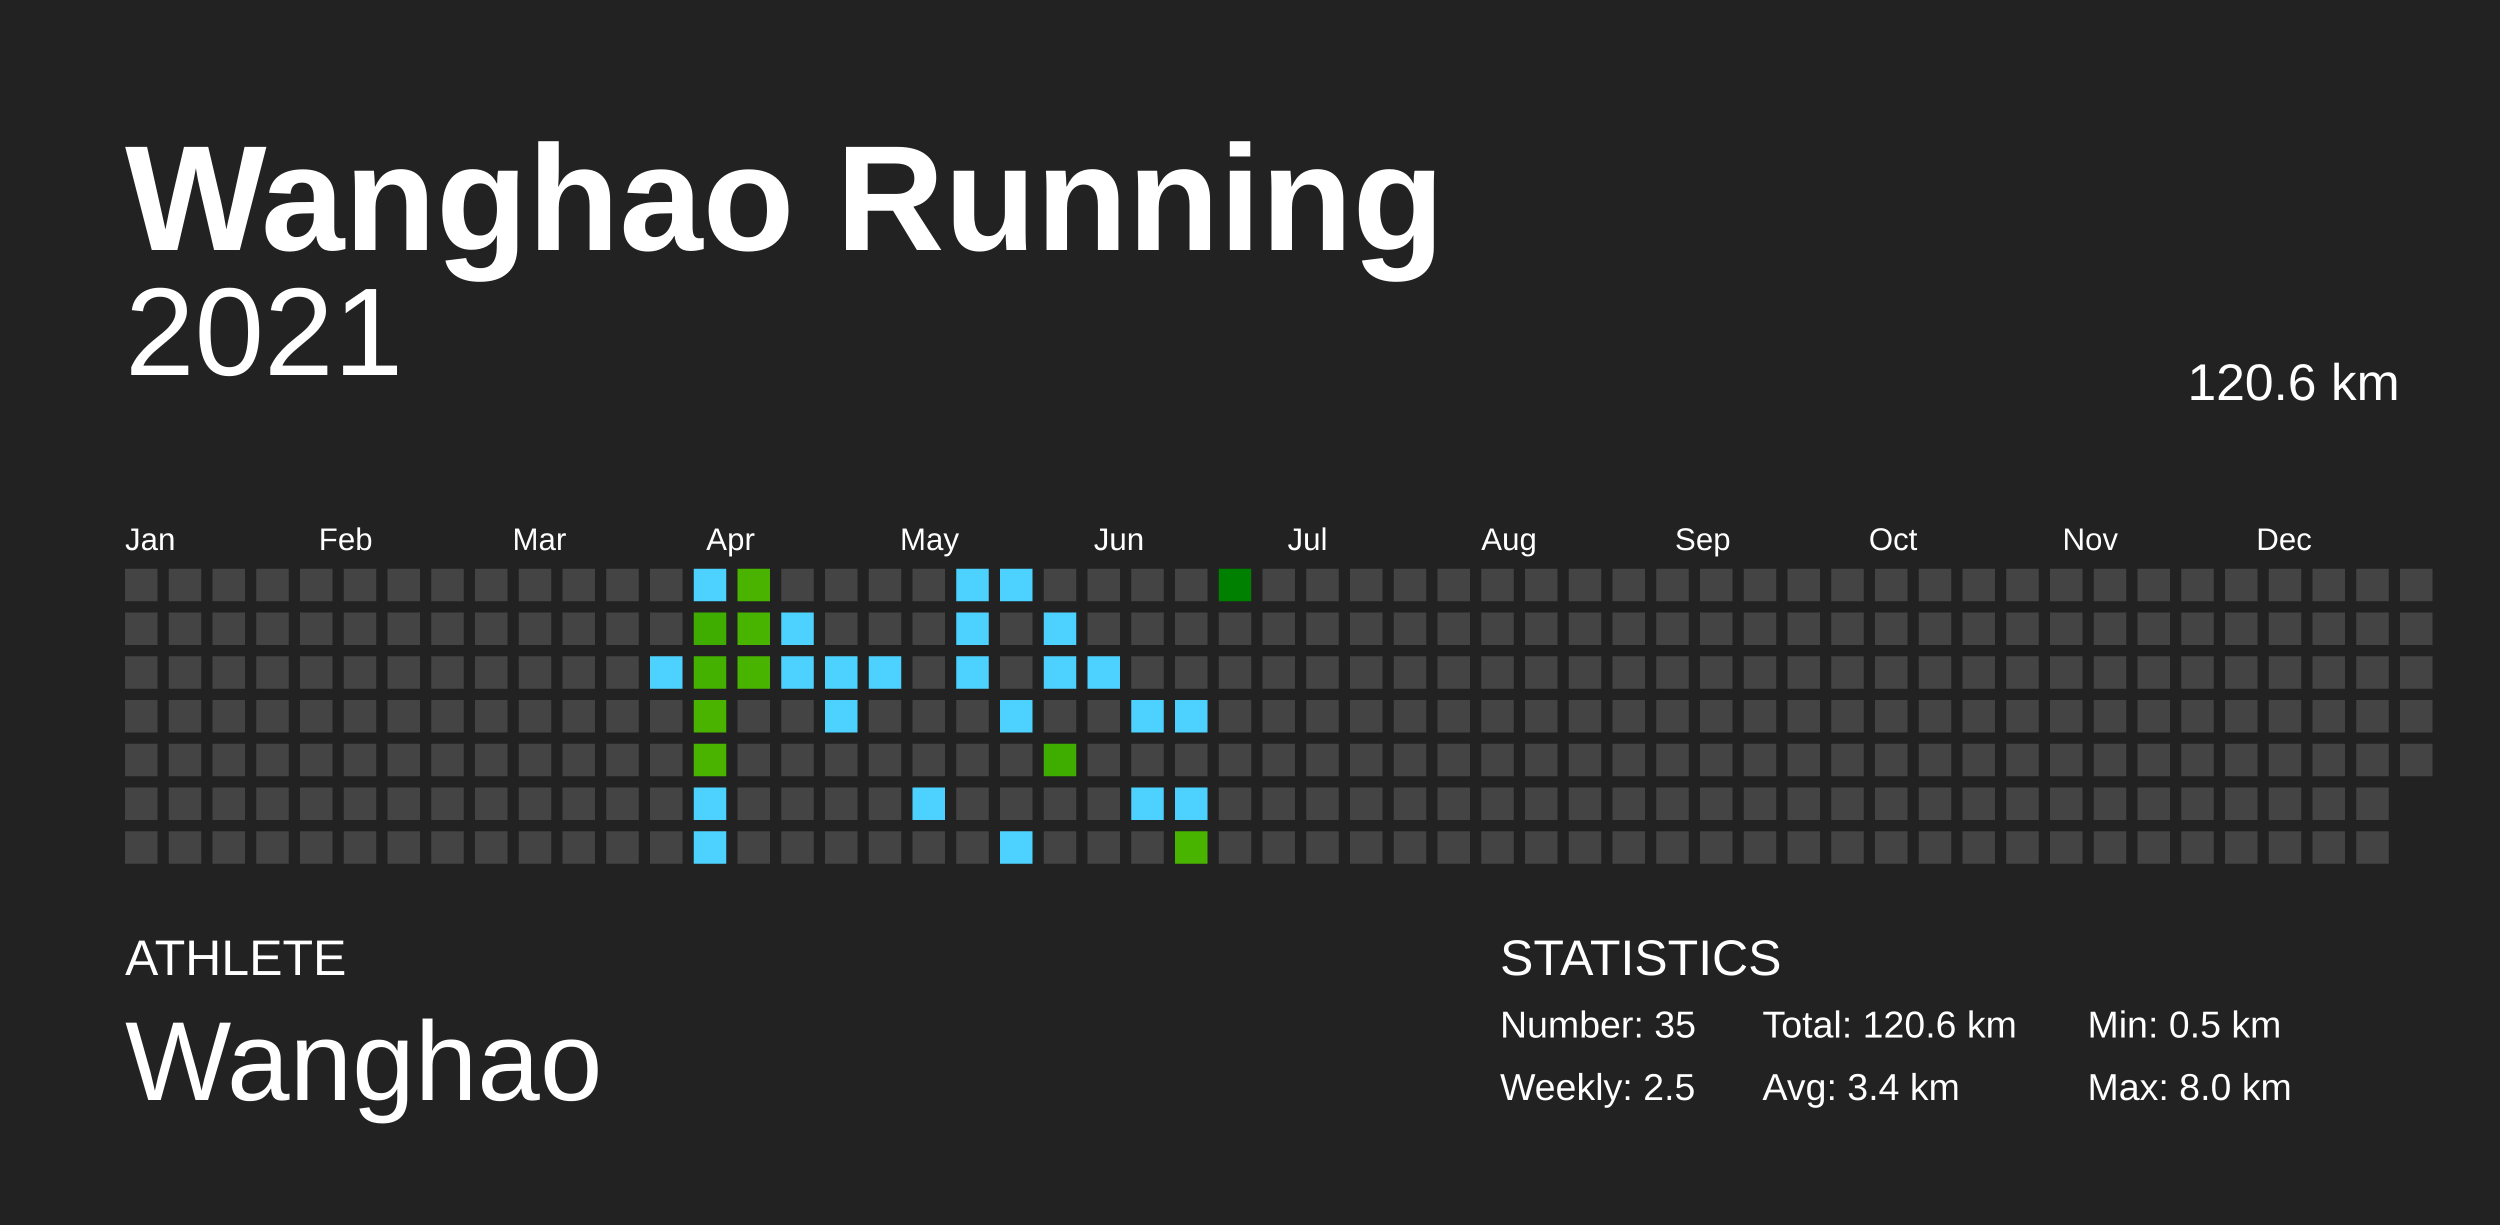
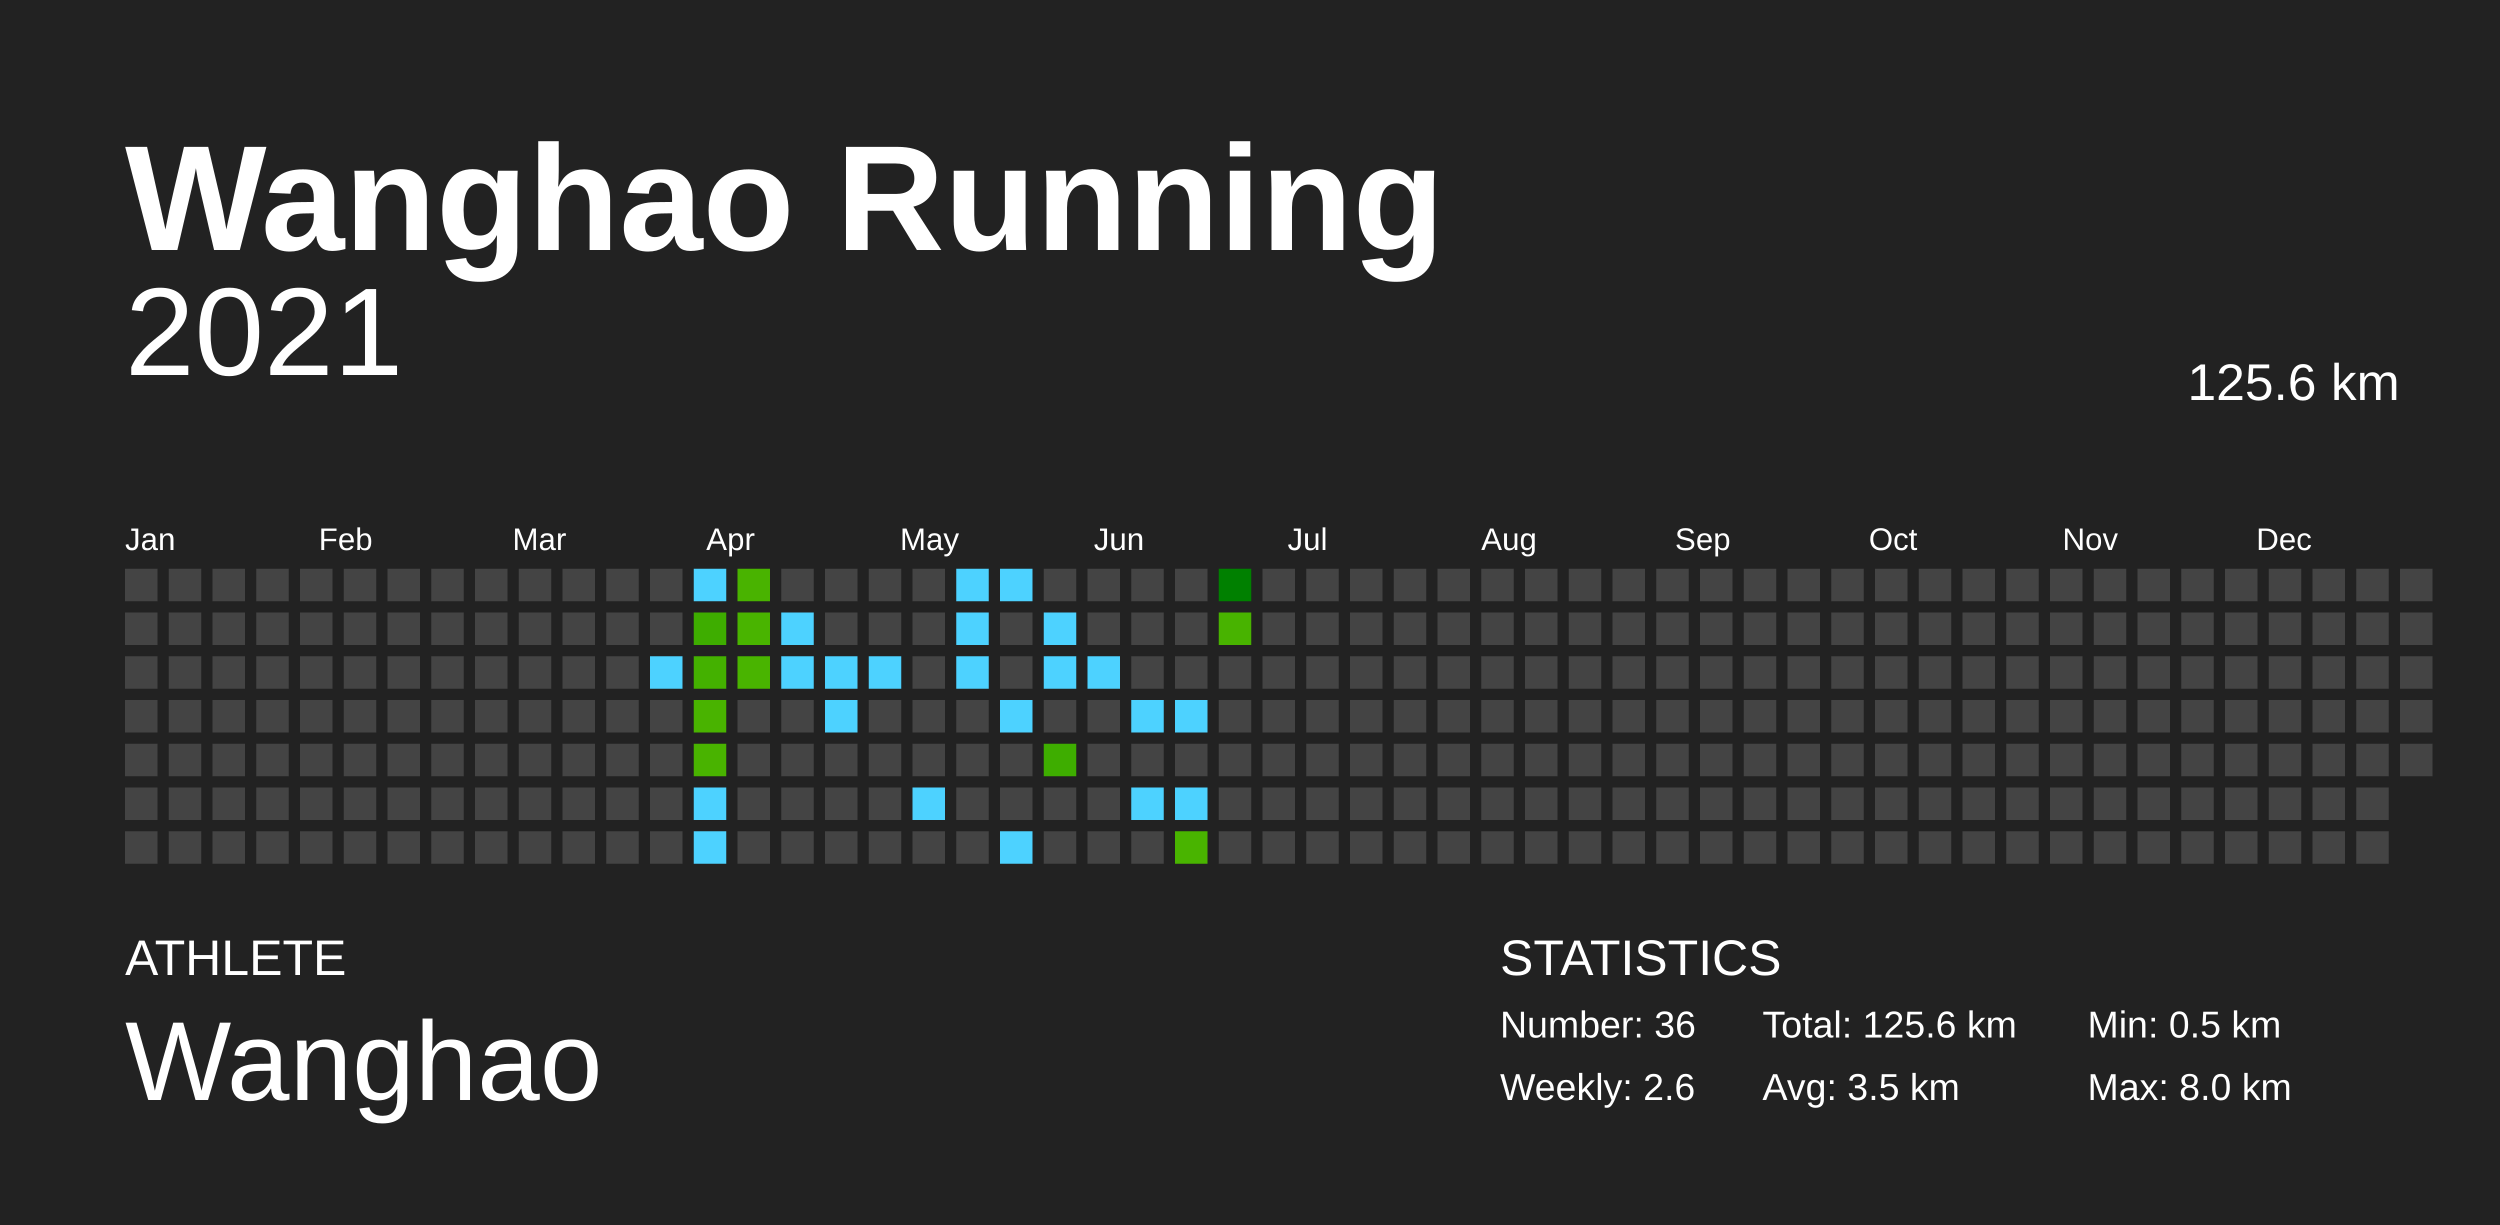
<svg xmlns="http://www.w3.org/2000/svg" baseProfile="full" height="98mm" version="1.1" viewBox="0,0,200,98" width="200mm">
  <defs />
  <rect fill="#222222" height="98" width="200" x="0" y="0" />
  <text fill="#FFFFFF" style="font-size:12px; font-family:Arial; font-weight:bold;" x="10" y="20">Wanghao Running</text>
  <text fill="#FFFFFF" style="font-size:4px; font-family:Arial" x="10" y="78">ATHLETE</text>
  <text fill="#FFFFFF" style="font-size:9px; font-family:Arial" x="10" y="88">Wanghao</text>
  <text fill="#FFFFFF" style="font-size:4px; font-family:Arial" x="120" y="78">STATISTICS</text>
-   <text fill="#FFFFFF" style="font-size:3px; font-family:Arial" x="120" y="83">Number: 35</text>
-   <text fill="#FFFFFF" style="font-size:3px; font-family:Arial" x="120" y="88">Weekly: 2.5</text>
-   <text fill="#FFFFFF" style="font-size:3px; font-family:Arial" x="141" y="83">Total: 120.6 km</text>
-   <text fill="#FFFFFF" style="font-size:3px; font-family:Arial" x="141" y="88">Avg: 3.4 km</text>
+   <text fill="#FFFFFF" style="font-size:3px; font-family:Arial" x="120" y="83">Number: 36</text>
+   <text fill="#FFFFFF" style="font-size:3px; font-family:Arial" x="120" y="88">Weekly: 2.6</text>
+   <text fill="#FFFFFF" style="font-size:3px; font-family:Arial" x="141" y="83">Total: 125.6 km</text>
+   <text fill="#FFFFFF" style="font-size:3px; font-family:Arial" x="141" y="88">Avg: 3.5 km</text>
  <text fill="#FFFFFF" style="font-size:3px; font-family:Arial" x="167" y="83">Min: 0.5 km</text>
  <text fill="#FFFFFF" style="font-size:3px; font-family:Arial" x="167" y="88">Max: 8.0 km</text>
  <text alignment-baseline="hanging" fill="#FFFFFF" style="font-size:10.0px; font-family:Arial;" x="10" y="30">2021</text>
-   <text alignment-baseline="hanging" fill="#FFFFFF" style="font-size:4.125px; font-family:Arial;" x="175" y="32">120.6 km</text>
+   <text alignment-baseline="hanging" fill="#FFFFFF" style="font-size:4.125px; font-family:Arial;" x="175" y="32">125.6 km</text>
  <text fill="#FFFFFF" style="font-size:2.5px; font-family:Arial" x="10.0" y="44">Jan</text>
  <text fill="#FFFFFF" style="font-size:2.5px; font-family:Arial" x="25.5" y="44">Feb</text>
  <text fill="#FFFFFF" style="font-size:2.5px; font-family:Arial" x="41.0" y="44">Mar</text>
  <text fill="#FFFFFF" style="font-size:2.5px; font-family:Arial" x="56.5" y="44">Apr</text>
  <text fill="#FFFFFF" style="font-size:2.5px; font-family:Arial" x="72.0" y="44">May</text>
  <text fill="#FFFFFF" style="font-size:2.5px; font-family:Arial" x="87.5" y="44">Jun</text>
  <text fill="#FFFFFF" style="font-size:2.5px; font-family:Arial" x="103.0" y="44">Jul</text>
  <text fill="#FFFFFF" style="font-size:2.5px; font-family:Arial" x="118.5" y="44">Aug</text>
  <text fill="#FFFFFF" style="font-size:2.5px; font-family:Arial" x="134.0" y="44">Sep</text>
  <text fill="#FFFFFF" style="font-size:2.5px; font-family:Arial" x="149.5" y="44">Oct</text>
  <text fill="#FFFFFF" style="font-size:2.5px; font-family:Arial" x="165.0" y="44">Nov</text>
  <text fill="#FFFFFF" style="font-size:2.5px; font-family:Arial" x="180.5" y="44">Dec</text>
  <rect fill="#444444" height="2.6" width="2.6" x="10.0" y="45.5" />
  <rect fill="#444444" height="2.6" width="2.6" x="10.0" y="49.0" />
  <rect fill="#444444" height="2.6" width="2.6" x="10.0" y="52.5" />
  <rect fill="#444444" height="2.6" width="2.6" x="10.0" y="56.0" />
  <rect fill="#444444" height="2.6" width="2.6" x="10.0" y="59.5" />
  <rect fill="#444444" height="2.6" width="2.6" x="10.0" y="63.0" />
  <rect fill="#444444" height="2.6" width="2.6" x="10.0" y="66.5" />
  <rect fill="#444444" height="2.6" width="2.6" x="13.5" y="45.5" />
  <rect fill="#444444" height="2.6" width="2.6" x="13.5" y="49.0" />
  <rect fill="#444444" height="2.6" width="2.6" x="13.5" y="52.5" />
  <rect fill="#444444" height="2.6" width="2.6" x="13.5" y="56.0" />
  <rect fill="#444444" height="2.6" width="2.6" x="13.5" y="59.5" />
  <rect fill="#444444" height="2.6" width="2.6" x="13.5" y="63.0" />
  <rect fill="#444444" height="2.6" width="2.6" x="13.5" y="66.5" />
  <rect fill="#444444" height="2.6" width="2.6" x="17.0" y="45.5" />
  <rect fill="#444444" height="2.6" width="2.6" x="17.0" y="49.0" />
  <rect fill="#444444" height="2.6" width="2.6" x="17.0" y="52.5" />
  <rect fill="#444444" height="2.6" width="2.6" x="17.0" y="56.0" />
  <rect fill="#444444" height="2.6" width="2.6" x="17.0" y="59.5" />
  <rect fill="#444444" height="2.6" width="2.6" x="17.0" y="63.0" />
  <rect fill="#444444" height="2.6" width="2.6" x="17.0" y="66.5" />
  <rect fill="#444444" height="2.6" width="2.6" x="20.5" y="45.5" />
  <rect fill="#444444" height="2.6" width="2.6" x="20.5" y="49.0" />
  <rect fill="#444444" height="2.6" width="2.6" x="20.5" y="52.5" />
  <rect fill="#444444" height="2.6" width="2.6" x="20.5" y="56.0" />
  <rect fill="#444444" height="2.6" width="2.6" x="20.5" y="59.5" />
  <rect fill="#444444" height="2.6" width="2.6" x="20.5" y="63.0" />
  <rect fill="#444444" height="2.6" width="2.6" x="20.5" y="66.5" />
  <rect fill="#444444" height="2.6" width="2.6" x="24.0" y="45.5" />
  <rect fill="#444444" height="2.6" width="2.6" x="24.0" y="49.0" />
  <rect fill="#444444" height="2.6" width="2.6" x="24.0" y="52.5" />
  <rect fill="#444444" height="2.6" width="2.6" x="24.0" y="56.0" />
  <rect fill="#444444" height="2.6" width="2.6" x="24.0" y="59.5" />
  <rect fill="#444444" height="2.6" width="2.6" x="24.0" y="63.0" />
  <rect fill="#444444" height="2.6" width="2.6" x="24.0" y="66.5" />
  <rect fill="#444444" height="2.6" width="2.6" x="27.5" y="45.5" />
  <rect fill="#444444" height="2.6" width="2.6" x="27.5" y="49.0" />
  <rect fill="#444444" height="2.6" width="2.6" x="27.5" y="52.5" />
  <rect fill="#444444" height="2.6" width="2.6" x="27.5" y="56.0" />
  <rect fill="#444444" height="2.6" width="2.6" x="27.5" y="59.5" />
  <rect fill="#444444" height="2.6" width="2.6" x="27.5" y="63.0" />
  <rect fill="#444444" height="2.6" width="2.6" x="27.5" y="66.5" />
  <rect fill="#444444" height="2.6" width="2.6" x="31.0" y="45.5" />
  <rect fill="#444444" height="2.6" width="2.6" x="31.0" y="49.0" />
  <rect fill="#444444" height="2.6" width="2.6" x="31.0" y="52.5" />
  <rect fill="#444444" height="2.6" width="2.6" x="31.0" y="56.0" />
  <rect fill="#444444" height="2.6" width="2.6" x="31.0" y="59.5" />
  <rect fill="#444444" height="2.6" width="2.6" x="31.0" y="63.0" />
  <rect fill="#444444" height="2.6" width="2.6" x="31.0" y="66.5" />
  <rect fill="#444444" height="2.6" width="2.6" x="34.5" y="45.5" />
  <rect fill="#444444" height="2.6" width="2.6" x="34.5" y="49.0" />
  <rect fill="#444444" height="2.6" width="2.6" x="34.5" y="52.5" />
  <rect fill="#444444" height="2.6" width="2.6" x="34.5" y="56.0" />
  <rect fill="#444444" height="2.6" width="2.6" x="34.5" y="59.5" />
  <rect fill="#444444" height="2.6" width="2.6" x="34.5" y="63.0" />
  <rect fill="#444444" height="2.6" width="2.6" x="34.5" y="66.5" />
  <rect fill="#444444" height="2.6" width="2.6" x="38.0" y="45.5" />
  <rect fill="#444444" height="2.6" width="2.6" x="38.0" y="49.0" />
  <rect fill="#444444" height="2.6" width="2.6" x="38.0" y="52.5" />
  <rect fill="#444444" height="2.6" width="2.6" x="38.0" y="56.0" />
  <rect fill="#444444" height="2.6" width="2.6" x="38.0" y="59.5" />
  <rect fill="#444444" height="2.6" width="2.6" x="38.0" y="63.0" />
  <rect fill="#444444" height="2.6" width="2.6" x="38.0" y="66.5" />
  <rect fill="#444444" height="2.6" width="2.6" x="41.5" y="45.5" />
  <rect fill="#444444" height="2.6" width="2.6" x="41.5" y="49.0" />
  <rect fill="#444444" height="2.6" width="2.6" x="41.5" y="52.5" />
  <rect fill="#444444" height="2.6" width="2.6" x="41.5" y="56.0" />
  <rect fill="#444444" height="2.6" width="2.6" x="41.5" y="59.5" />
  <rect fill="#444444" height="2.6" width="2.6" x="41.5" y="63.0" />
  <rect fill="#444444" height="2.6" width="2.6" x="41.5" y="66.5" />
  <rect fill="#444444" height="2.6" width="2.6" x="45.0" y="45.5" />
  <rect fill="#444444" height="2.6" width="2.6" x="45.0" y="49.0" />
  <rect fill="#444444" height="2.6" width="2.6" x="45.0" y="52.5" />
  <rect fill="#444444" height="2.6" width="2.6" x="45.0" y="56.0" />
  <rect fill="#444444" height="2.6" width="2.6" x="45.0" y="59.5" />
  <rect fill="#444444" height="2.6" width="2.6" x="45.0" y="63.0" />
  <rect fill="#444444" height="2.6" width="2.6" x="45.0" y="66.5" />
  <rect fill="#444444" height="2.6" width="2.6" x="48.5" y="45.5" />
  <rect fill="#444444" height="2.6" width="2.6" x="48.5" y="49.0" />
  <rect fill="#444444" height="2.6" width="2.6" x="48.5" y="52.5" />
  <rect fill="#444444" height="2.6" width="2.6" x="48.5" y="56.0" />
  <rect fill="#444444" height="2.6" width="2.6" x="48.5" y="59.5" />
  <rect fill="#444444" height="2.6" width="2.6" x="48.5" y="63.0" />
  <rect fill="#444444" height="2.6" width="2.6" x="48.5" y="66.5" />
  <rect fill="#444444" height="2.6" width="2.6" x="52.0" y="45.5" />
  <rect fill="#444444" height="2.6" width="2.6" x="52.0" y="49.0" />
  <rect fill="#4dd2ff" height="2.6" width="2.6" x="52.0" y="52.5" />
  <rect fill="#444444" height="2.6" width="2.6" x="52.0" y="56.0" />
  <rect fill="#444444" height="2.6" width="2.6" x="52.0" y="59.5" />
  <rect fill="#444444" height="2.6" width="2.6" x="52.0" y="63.0" />
  <rect fill="#444444" height="2.6" width="2.6" x="52.0" y="66.5" />
  <rect fill="#4dd2ff" height="2.6" width="2.6" x="55.5" y="45.5" />
  <rect fill="#3ead00" height="2.6" width="2.6" x="55.5" y="49.0" />
  <rect fill="#44b100" height="2.6" width="2.6" x="55.5" y="52.5" />
  <rect fill="#49b300" height="2.6" width="2.6" x="55.5" y="56.0" />
  <rect fill="#49b300" height="2.6" width="2.6" x="55.5" y="59.5" />
  <rect fill="#4dd2ff" height="2.6" width="2.6" x="55.5" y="63.0" />
  <rect fill="#4dd2ff" height="2.6" width="2.6" x="55.5" y="66.5" />
  <rect fill="#49b300" height="2.6" width="2.6" x="59.0" y="45.5" />
  <rect fill="#49b400" height="2.6" width="2.6" x="59.0" y="49.0" />
  <rect fill="#49b400" height="2.6" width="2.6" x="59.0" y="52.5" />
  <rect fill="#444444" height="2.6" width="2.6" x="59.0" y="56.0" />
  <rect fill="#444444" height="2.6" width="2.6" x="59.0" y="59.5" />
  <rect fill="#444444" height="2.6" width="2.6" x="59.0" y="63.0" />
  <rect fill="#444444" height="2.6" width="2.6" x="59.0" y="66.5" />
  <rect fill="#444444" height="2.6" width="2.6" x="62.5" y="45.5" />
  <rect fill="#4dd2ff" height="2.6" width="2.6" x="62.5" y="49.0" />
  <rect fill="#4dd2ff" height="2.6" width="2.6" x="62.5" y="52.5" />
  <rect fill="#444444" height="2.6" width="2.6" x="62.5" y="56.0" />
  <rect fill="#444444" height="2.6" width="2.6" x="62.5" y="59.5" />
  <rect fill="#444444" height="2.6" width="2.6" x="62.5" y="63.0" />
  <rect fill="#444444" height="2.6" width="2.6" x="62.5" y="66.5" />
  <rect fill="#444444" height="2.6" width="2.6" x="66.0" y="45.5" />
  <rect fill="#444444" height="2.6" width="2.6" x="66.0" y="49.0" />
  <rect fill="#4dd2ff" height="2.6" width="2.6" x="66.0" y="52.5" />
  <rect fill="#4dd2ff" height="2.6" width="2.6" x="66.0" y="56.0" />
  <rect fill="#444444" height="2.6" width="2.6" x="66.0" y="59.5" />
  <rect fill="#444444" height="2.6" width="2.6" x="66.0" y="63.0" />
  <rect fill="#444444" height="2.6" width="2.6" x="66.0" y="66.5" />
  <rect fill="#444444" height="2.6" width="2.6" x="69.5" y="45.5" />
  <rect fill="#444444" height="2.6" width="2.6" x="69.5" y="49.0" />
  <rect fill="#4dd2ff" height="2.6" width="2.6" x="69.5" y="52.5" />
  <rect fill="#444444" height="2.6" width="2.6" x="69.5" y="56.0" />
  <rect fill="#444444" height="2.6" width="2.6" x="69.5" y="59.5" />
  <rect fill="#444444" height="2.6" width="2.6" x="69.5" y="63.0" />
  <rect fill="#444444" height="2.6" width="2.6" x="69.5" y="66.5" />
  <rect fill="#444444" height="2.6" width="2.6" x="73.0" y="45.5" />
  <rect fill="#444444" height="2.6" width="2.6" x="73.0" y="49.0" />
  <rect fill="#444444" height="2.6" width="2.6" x="73.0" y="52.5" />
  <rect fill="#444444" height="2.6" width="2.6" x="73.0" y="56.0" />
  <rect fill="#444444" height="2.6" width="2.6" x="73.0" y="59.5" />
  <rect fill="#4dd2ff" height="2.6" width="2.6" x="73.0" y="63.0" />
  <rect fill="#444444" height="2.6" width="2.6" x="73.0" y="66.5" />
  <rect fill="#4dd2ff" height="2.6" width="2.6" x="76.5" y="45.5" />
  <rect fill="#4dd2ff" height="2.6" width="2.6" x="76.5" y="49.0" />
  <rect fill="#4dd2ff" height="2.6" width="2.6" x="76.5" y="52.5" />
  <rect fill="#444444" height="2.6" width="2.6" x="76.5" y="56.0" />
  <rect fill="#444444" height="2.6" width="2.6" x="76.5" y="59.5" />
  <rect fill="#444444" height="2.6" width="2.6" x="76.5" y="63.0" />
  <rect fill="#444444" height="2.6" width="2.6" x="76.5" y="66.5" />
  <rect fill="#4dd2ff" height="2.6" width="2.6" x="80.0" y="45.5" />
  <rect fill="#444444" height="2.6" width="2.6" x="80.0" y="49.0" />
  <rect fill="#444444" height="2.6" width="2.6" x="80.0" y="52.5" />
  <rect fill="#4dd2ff" height="2.6" width="2.6" x="80.0" y="56.0" />
  <rect fill="#444444" height="2.6" width="2.6" x="80.0" y="59.5" />
  <rect fill="#444444" height="2.6" width="2.6" x="80.0" y="63.0" />
  <rect fill="#4dd2ff" height="2.6" width="2.6" x="80.0" y="66.5" />
  <rect fill="#444444" height="2.6" width="2.6" x="83.5" y="45.5" />
  <rect fill="#4dd2ff" height="2.6" width="2.6" x="83.5" y="49.0" />
  <rect fill="#4dd2ff" height="2.6" width="2.6" x="83.5" y="52.5" />
  <rect fill="#444444" height="2.6" width="2.6" x="83.5" y="56.0" />
  <rect fill="#3ead00" height="2.6" width="2.6" x="83.5" y="59.5" />
  <rect fill="#444444" height="2.6" width="2.6" x="83.5" y="63.0" />
  <rect fill="#444444" height="2.6" width="2.6" x="83.5" y="66.5" />
  <rect fill="#444444" height="2.6" width="2.6" x="87.0" y="45.5" />
  <rect fill="#444444" height="2.6" width="2.6" x="87.0" y="49.0" />
  <rect fill="#4dd2ff" height="2.6" width="2.6" x="87.0" y="52.5" />
  <rect fill="#444444" height="2.6" width="2.6" x="87.0" y="56.0" />
  <rect fill="#444444" height="2.6" width="2.6" x="87.0" y="59.5" />
  <rect fill="#444444" height="2.6" width="2.6" x="87.0" y="63.0" />
  <rect fill="#444444" height="2.6" width="2.6" x="87.0" y="66.5" />
  <rect fill="#444444" height="2.6" width="2.6" x="90.5" y="45.5" />
  <rect fill="#444444" height="2.6" width="2.6" x="90.5" y="49.0" />
  <rect fill="#444444" height="2.6" width="2.6" x="90.5" y="52.5" />
  <rect fill="#4dd2ff" height="2.6" width="2.6" x="90.5" y="56.0" />
  <rect fill="#444444" height="2.6" width="2.6" x="90.5" y="59.5" />
  <rect fill="#4dd2ff" height="2.6" width="2.6" x="90.5" y="63.0" />
  <rect fill="#444444" height="2.6" width="2.6" x="90.5" y="66.5" />
  <rect fill="#444444" height="2.6" width="2.6" x="94.0" y="45.5" />
  <rect fill="#444444" height="2.6" width="2.6" x="94.0" y="49.0" />
  <rect fill="#444444" height="2.6" width="2.6" x="94.0" y="52.5" />
  <rect fill="#4dd2ff" height="2.6" width="2.6" x="94.0" y="56.0" />
  <rect fill="#444444" height="2.6" width="2.6" x="94.0" y="59.5" />
  <rect fill="#4dd2ff" height="2.6" width="2.6" x="94.0" y="63.0" />
  <rect fill="#49b400" height="2.6" width="2.6" x="94.0" y="66.5" />
  <rect fill="green" height="2.6" width="2.6" x="97.5" y="45.5" />
-   <rect fill="#444444" height="2.6" width="2.6" x="97.5" y="49.0" />
+   <rect fill="#48b300" height="2.6" width="2.6" x="97.5" y="49.0" />
  <rect fill="#444444" height="2.6" width="2.6" x="97.5" y="52.5" />
  <rect fill="#444444" height="2.6" width="2.6" x="97.5" y="56.0" />
  <rect fill="#444444" height="2.6" width="2.6" x="97.5" y="59.5" />
  <rect fill="#444444" height="2.6" width="2.6" x="97.5" y="63.0" />
  <rect fill="#444444" height="2.6" width="2.6" x="97.5" y="66.5" />
  <rect fill="#444444" height="2.6" width="2.6" x="101.0" y="45.5" />
  <rect fill="#444444" height="2.6" width="2.6" x="101.0" y="49.0" />
  <rect fill="#444444" height="2.6" width="2.6" x="101.0" y="52.5" />
  <rect fill="#444444" height="2.6" width="2.6" x="101.0" y="56.0" />
  <rect fill="#444444" height="2.6" width="2.6" x="101.0" y="59.5" />
  <rect fill="#444444" height="2.6" width="2.6" x="101.0" y="63.0" />
  <rect fill="#444444" height="2.6" width="2.6" x="101.0" y="66.5" />
  <rect fill="#444444" height="2.6" width="2.6" x="104.5" y="45.5" />
  <rect fill="#444444" height="2.6" width="2.6" x="104.5" y="49.0" />
  <rect fill="#444444" height="2.6" width="2.6" x="104.5" y="52.5" />
  <rect fill="#444444" height="2.6" width="2.6" x="104.5" y="56.0" />
  <rect fill="#444444" height="2.6" width="2.6" x="104.5" y="59.5" />
  <rect fill="#444444" height="2.6" width="2.6" x="104.5" y="63.0" />
  <rect fill="#444444" height="2.6" width="2.6" x="104.5" y="66.5" />
  <rect fill="#444444" height="2.6" width="2.6" x="108.0" y="45.5" />
  <rect fill="#444444" height="2.6" width="2.6" x="108.0" y="49.0" />
  <rect fill="#444444" height="2.6" width="2.6" x="108.0" y="52.5" />
  <rect fill="#444444" height="2.6" width="2.6" x="108.0" y="56.0" />
  <rect fill="#444444" height="2.6" width="2.6" x="108.0" y="59.5" />
  <rect fill="#444444" height="2.6" width="2.6" x="108.0" y="63.0" />
  <rect fill="#444444" height="2.6" width="2.6" x="108.0" y="66.5" />
  <rect fill="#444444" height="2.6" width="2.6" x="111.5" y="45.5" />
  <rect fill="#444444" height="2.6" width="2.6" x="111.5" y="49.0" />
  <rect fill="#444444" height="2.6" width="2.6" x="111.5" y="52.5" />
  <rect fill="#444444" height="2.6" width="2.6" x="111.5" y="56.0" />
  <rect fill="#444444" height="2.6" width="2.6" x="111.5" y="59.5" />
  <rect fill="#444444" height="2.6" width="2.6" x="111.5" y="63.0" />
  <rect fill="#444444" height="2.6" width="2.6" x="111.5" y="66.5" />
  <rect fill="#444444" height="2.6" width="2.6" x="115.0" y="45.5" />
  <rect fill="#444444" height="2.6" width="2.6" x="115.0" y="49.0" />
  <rect fill="#444444" height="2.6" width="2.6" x="115.0" y="52.5" />
  <rect fill="#444444" height="2.6" width="2.6" x="115.0" y="56.0" />
  <rect fill="#444444" height="2.6" width="2.6" x="115.0" y="59.5" />
  <rect fill="#444444" height="2.6" width="2.6" x="115.0" y="63.0" />
  <rect fill="#444444" height="2.6" width="2.6" x="115.0" y="66.5" />
  <rect fill="#444444" height="2.6" width="2.6" x="118.5" y="45.5" />
  <rect fill="#444444" height="2.6" width="2.6" x="118.5" y="49.0" />
  <rect fill="#444444" height="2.6" width="2.6" x="118.5" y="52.5" />
  <rect fill="#444444" height="2.6" width="2.6" x="118.5" y="56.0" />
  <rect fill="#444444" height="2.6" width="2.6" x="118.5" y="59.5" />
  <rect fill="#444444" height="2.6" width="2.6" x="118.5" y="63.0" />
  <rect fill="#444444" height="2.6" width="2.6" x="118.5" y="66.5" />
  <rect fill="#444444" height="2.6" width="2.6" x="122.0" y="45.5" />
  <rect fill="#444444" height="2.6" width="2.6" x="122.0" y="49.0" />
  <rect fill="#444444" height="2.6" width="2.6" x="122.0" y="52.5" />
  <rect fill="#444444" height="2.6" width="2.6" x="122.0" y="56.0" />
  <rect fill="#444444" height="2.6" width="2.6" x="122.0" y="59.5" />
  <rect fill="#444444" height="2.6" width="2.6" x="122.0" y="63.0" />
  <rect fill="#444444" height="2.6" width="2.6" x="122.0" y="66.5" />
  <rect fill="#444444" height="2.6" width="2.6" x="125.5" y="45.5" />
  <rect fill="#444444" height="2.6" width="2.6" x="125.5" y="49.0" />
  <rect fill="#444444" height="2.6" width="2.6" x="125.5" y="52.5" />
  <rect fill="#444444" height="2.6" width="2.6" x="125.5" y="56.0" />
  <rect fill="#444444" height="2.6" width="2.6" x="125.5" y="59.5" />
  <rect fill="#444444" height="2.6" width="2.6" x="125.5" y="63.0" />
  <rect fill="#444444" height="2.6" width="2.6" x="125.5" y="66.5" />
  <rect fill="#444444" height="2.6" width="2.6" x="129.0" y="45.5" />
  <rect fill="#444444" height="2.6" width="2.6" x="129.0" y="49.0" />
  <rect fill="#444444" height="2.6" width="2.6" x="129.0" y="52.5" />
  <rect fill="#444444" height="2.6" width="2.6" x="129.0" y="56.0" />
  <rect fill="#444444" height="2.6" width="2.6" x="129.0" y="59.5" />
  <rect fill="#444444" height="2.6" width="2.6" x="129.0" y="63.0" />
  <rect fill="#444444" height="2.6" width="2.6" x="129.0" y="66.5" />
  <rect fill="#444444" height="2.6" width="2.6" x="132.5" y="45.5" />
  <rect fill="#444444" height="2.6" width="2.6" x="132.5" y="49.0" />
  <rect fill="#444444" height="2.6" width="2.6" x="132.5" y="52.5" />
  <rect fill="#444444" height="2.6" width="2.6" x="132.5" y="56.0" />
  <rect fill="#444444" height="2.6" width="2.6" x="132.5" y="59.5" />
  <rect fill="#444444" height="2.6" width="2.6" x="132.5" y="63.0" />
  <rect fill="#444444" height="2.6" width="2.6" x="132.5" y="66.5" />
  <rect fill="#444444" height="2.6" width="2.6" x="136.0" y="45.5" />
  <rect fill="#444444" height="2.6" width="2.6" x="136.0" y="49.0" />
  <rect fill="#444444" height="2.6" width="2.6" x="136.0" y="52.5" />
  <rect fill="#444444" height="2.6" width="2.6" x="136.0" y="56.0" />
  <rect fill="#444444" height="2.6" width="2.6" x="136.0" y="59.5" />
  <rect fill="#444444" height="2.6" width="2.6" x="136.0" y="63.0" />
  <rect fill="#444444" height="2.6" width="2.6" x="136.0" y="66.5" />
  <rect fill="#444444" height="2.6" width="2.6" x="139.5" y="45.5" />
  <rect fill="#444444" height="2.6" width="2.6" x="139.5" y="49.0" />
  <rect fill="#444444" height="2.6" width="2.6" x="139.5" y="52.5" />
  <rect fill="#444444" height="2.6" width="2.6" x="139.5" y="56.0" />
  <rect fill="#444444" height="2.6" width="2.6" x="139.5" y="59.5" />
  <rect fill="#444444" height="2.6" width="2.6" x="139.5" y="63.0" />
  <rect fill="#444444" height="2.6" width="2.6" x="139.5" y="66.5" />
  <rect fill="#444444" height="2.6" width="2.6" x="143.0" y="45.5" />
  <rect fill="#444444" height="2.6" width="2.6" x="143.0" y="49.0" />
  <rect fill="#444444" height="2.6" width="2.6" x="143.0" y="52.5" />
  <rect fill="#444444" height="2.6" width="2.6" x="143.0" y="56.0" />
  <rect fill="#444444" height="2.6" width="2.6" x="143.0" y="59.5" />
  <rect fill="#444444" height="2.6" width="2.6" x="143.0" y="63.0" />
  <rect fill="#444444" height="2.6" width="2.6" x="143.0" y="66.5" />
  <rect fill="#444444" height="2.6" width="2.6" x="146.5" y="45.5" />
  <rect fill="#444444" height="2.6" width="2.6" x="146.5" y="49.0" />
  <rect fill="#444444" height="2.6" width="2.6" x="146.5" y="52.5" />
  <rect fill="#444444" height="2.6" width="2.6" x="146.5" y="56.0" />
  <rect fill="#444444" height="2.6" width="2.6" x="146.5" y="59.5" />
  <rect fill="#444444" height="2.6" width="2.6" x="146.5" y="63.0" />
  <rect fill="#444444" height="2.6" width="2.6" x="146.5" y="66.5" />
  <rect fill="#444444" height="2.6" width="2.6" x="150.0" y="45.5" />
  <rect fill="#444444" height="2.6" width="2.6" x="150.0" y="49.0" />
  <rect fill="#444444" height="2.6" width="2.6" x="150.0" y="52.5" />
  <rect fill="#444444" height="2.6" width="2.6" x="150.0" y="56.0" />
  <rect fill="#444444" height="2.6" width="2.6" x="150.0" y="59.5" />
  <rect fill="#444444" height="2.6" width="2.6" x="150.0" y="63.0" />
  <rect fill="#444444" height="2.6" width="2.6" x="150.0" y="66.5" />
  <rect fill="#444444" height="2.6" width="2.6" x="153.5" y="45.5" />
  <rect fill="#444444" height="2.6" width="2.6" x="153.5" y="49.0" />
  <rect fill="#444444" height="2.6" width="2.6" x="153.5" y="52.5" />
  <rect fill="#444444" height="2.6" width="2.6" x="153.5" y="56.0" />
  <rect fill="#444444" height="2.6" width="2.6" x="153.5" y="59.5" />
  <rect fill="#444444" height="2.6" width="2.6" x="153.5" y="63.0" />
  <rect fill="#444444" height="2.6" width="2.6" x="153.5" y="66.5" />
  <rect fill="#444444" height="2.6" width="2.6" x="157.0" y="45.5" />
  <rect fill="#444444" height="2.6" width="2.6" x="157.0" y="49.0" />
  <rect fill="#444444" height="2.6" width="2.6" x="157.0" y="52.5" />
  <rect fill="#444444" height="2.6" width="2.6" x="157.0" y="56.0" />
  <rect fill="#444444" height="2.6" width="2.6" x="157.0" y="59.5" />
  <rect fill="#444444" height="2.6" width="2.6" x="157.0" y="63.0" />
  <rect fill="#444444" height="2.6" width="2.6" x="157.0" y="66.5" />
  <rect fill="#444444" height="2.6" width="2.6" x="160.5" y="45.5" />
  <rect fill="#444444" height="2.6" width="2.6" x="160.5" y="49.0" />
  <rect fill="#444444" height="2.6" width="2.6" x="160.5" y="52.5" />
  <rect fill="#444444" height="2.6" width="2.6" x="160.5" y="56.0" />
  <rect fill="#444444" height="2.6" width="2.6" x="160.5" y="59.5" />
  <rect fill="#444444" height="2.6" width="2.6" x="160.5" y="63.0" />
  <rect fill="#444444" height="2.6" width="2.6" x="160.5" y="66.5" />
  <rect fill="#444444" height="2.6" width="2.6" x="164.0" y="45.5" />
  <rect fill="#444444" height="2.6" width="2.6" x="164.0" y="49.0" />
  <rect fill="#444444" height="2.6" width="2.6" x="164.0" y="52.5" />
  <rect fill="#444444" height="2.6" width="2.6" x="164.0" y="56.0" />
  <rect fill="#444444" height="2.6" width="2.6" x="164.0" y="59.5" />
  <rect fill="#444444" height="2.6" width="2.6" x="164.0" y="63.0" />
  <rect fill="#444444" height="2.6" width="2.6" x="164.0" y="66.5" />
  <rect fill="#444444" height="2.6" width="2.6" x="167.5" y="45.5" />
  <rect fill="#444444" height="2.6" width="2.6" x="167.5" y="49.0" />
  <rect fill="#444444" height="2.6" width="2.6" x="167.5" y="52.5" />
  <rect fill="#444444" height="2.6" width="2.6" x="167.5" y="56.0" />
  <rect fill="#444444" height="2.6" width="2.6" x="167.5" y="59.5" />
  <rect fill="#444444" height="2.6" width="2.6" x="167.5" y="63.0" />
  <rect fill="#444444" height="2.6" width="2.6" x="167.5" y="66.5" />
  <rect fill="#444444" height="2.6" width="2.6" x="171.0" y="45.5" />
  <rect fill="#444444" height="2.6" width="2.6" x="171.0" y="49.0" />
  <rect fill="#444444" height="2.6" width="2.6" x="171.0" y="52.5" />
  <rect fill="#444444" height="2.6" width="2.6" x="171.0" y="56.0" />
  <rect fill="#444444" height="2.6" width="2.6" x="171.0" y="59.5" />
  <rect fill="#444444" height="2.6" width="2.6" x="171.0" y="63.0" />
  <rect fill="#444444" height="2.6" width="2.6" x="171.0" y="66.5" />
  <rect fill="#444444" height="2.6" width="2.6" x="174.5" y="45.5" />
  <rect fill="#444444" height="2.6" width="2.6" x="174.5" y="49.0" />
  <rect fill="#444444" height="2.6" width="2.6" x="174.5" y="52.5" />
  <rect fill="#444444" height="2.6" width="2.6" x="174.5" y="56.0" />
  <rect fill="#444444" height="2.6" width="2.6" x="174.5" y="59.5" />
  <rect fill="#444444" height="2.6" width="2.6" x="174.5" y="63.0" />
  <rect fill="#444444" height="2.6" width="2.6" x="174.5" y="66.5" />
  <rect fill="#444444" height="2.6" width="2.6" x="178.0" y="45.5" />
  <rect fill="#444444" height="2.6" width="2.6" x="178.0" y="49.0" />
  <rect fill="#444444" height="2.6" width="2.6" x="178.0" y="52.5" />
  <rect fill="#444444" height="2.6" width="2.6" x="178.0" y="56.0" />
  <rect fill="#444444" height="2.6" width="2.6" x="178.0" y="59.5" />
  <rect fill="#444444" height="2.6" width="2.6" x="178.0" y="63.0" />
  <rect fill="#444444" height="2.6" width="2.6" x="178.0" y="66.5" />
  <rect fill="#444444" height="2.6" width="2.6" x="181.5" y="45.5" />
  <rect fill="#444444" height="2.6" width="2.6" x="181.5" y="49.0" />
  <rect fill="#444444" height="2.6" width="2.6" x="181.5" y="52.5" />
  <rect fill="#444444" height="2.6" width="2.6" x="181.5" y="56.0" />
  <rect fill="#444444" height="2.6" width="2.6" x="181.5" y="59.5" />
  <rect fill="#444444" height="2.6" width="2.6" x="181.5" y="63.0" />
  <rect fill="#444444" height="2.6" width="2.6" x="181.5" y="66.5" />
  <rect fill="#444444" height="2.6" width="2.6" x="185.0" y="45.5" />
  <rect fill="#444444" height="2.6" width="2.6" x="185.0" y="49.0" />
  <rect fill="#444444" height="2.6" width="2.6" x="185.0" y="52.5" />
  <rect fill="#444444" height="2.6" width="2.6" x="185.0" y="56.0" />
  <rect fill="#444444" height="2.6" width="2.6" x="185.0" y="59.5" />
  <rect fill="#444444" height="2.6" width="2.6" x="185.0" y="63.0" />
  <rect fill="#444444" height="2.6" width="2.6" x="185.0" y="66.5" />
  <rect fill="#444444" height="2.6" width="2.6" x="188.5" y="45.5" />
  <rect fill="#444444" height="2.6" width="2.6" x="188.5" y="49.0" />
  <rect fill="#444444" height="2.6" width="2.6" x="188.5" y="52.5" />
  <rect fill="#444444" height="2.6" width="2.6" x="188.5" y="56.0" />
  <rect fill="#444444" height="2.6" width="2.6" x="188.5" y="59.5" />
  <rect fill="#444444" height="2.6" width="2.6" x="188.5" y="63.0" />
  <rect fill="#444444" height="2.6" width="2.6" x="188.5" y="66.5" />
  <rect fill="#444444" height="2.6" width="2.6" x="192.0" y="45.5" />
  <rect fill="#444444" height="2.6" width="2.6" x="192.0" y="49.0" />
  <rect fill="#444444" height="2.6" width="2.6" x="192.0" y="52.5" />
  <rect fill="#444444" height="2.6" width="2.6" x="192.0" y="56.0" />
  <rect fill="#444444" height="2.6" width="2.6" x="192.0" y="59.5" />
</svg>
